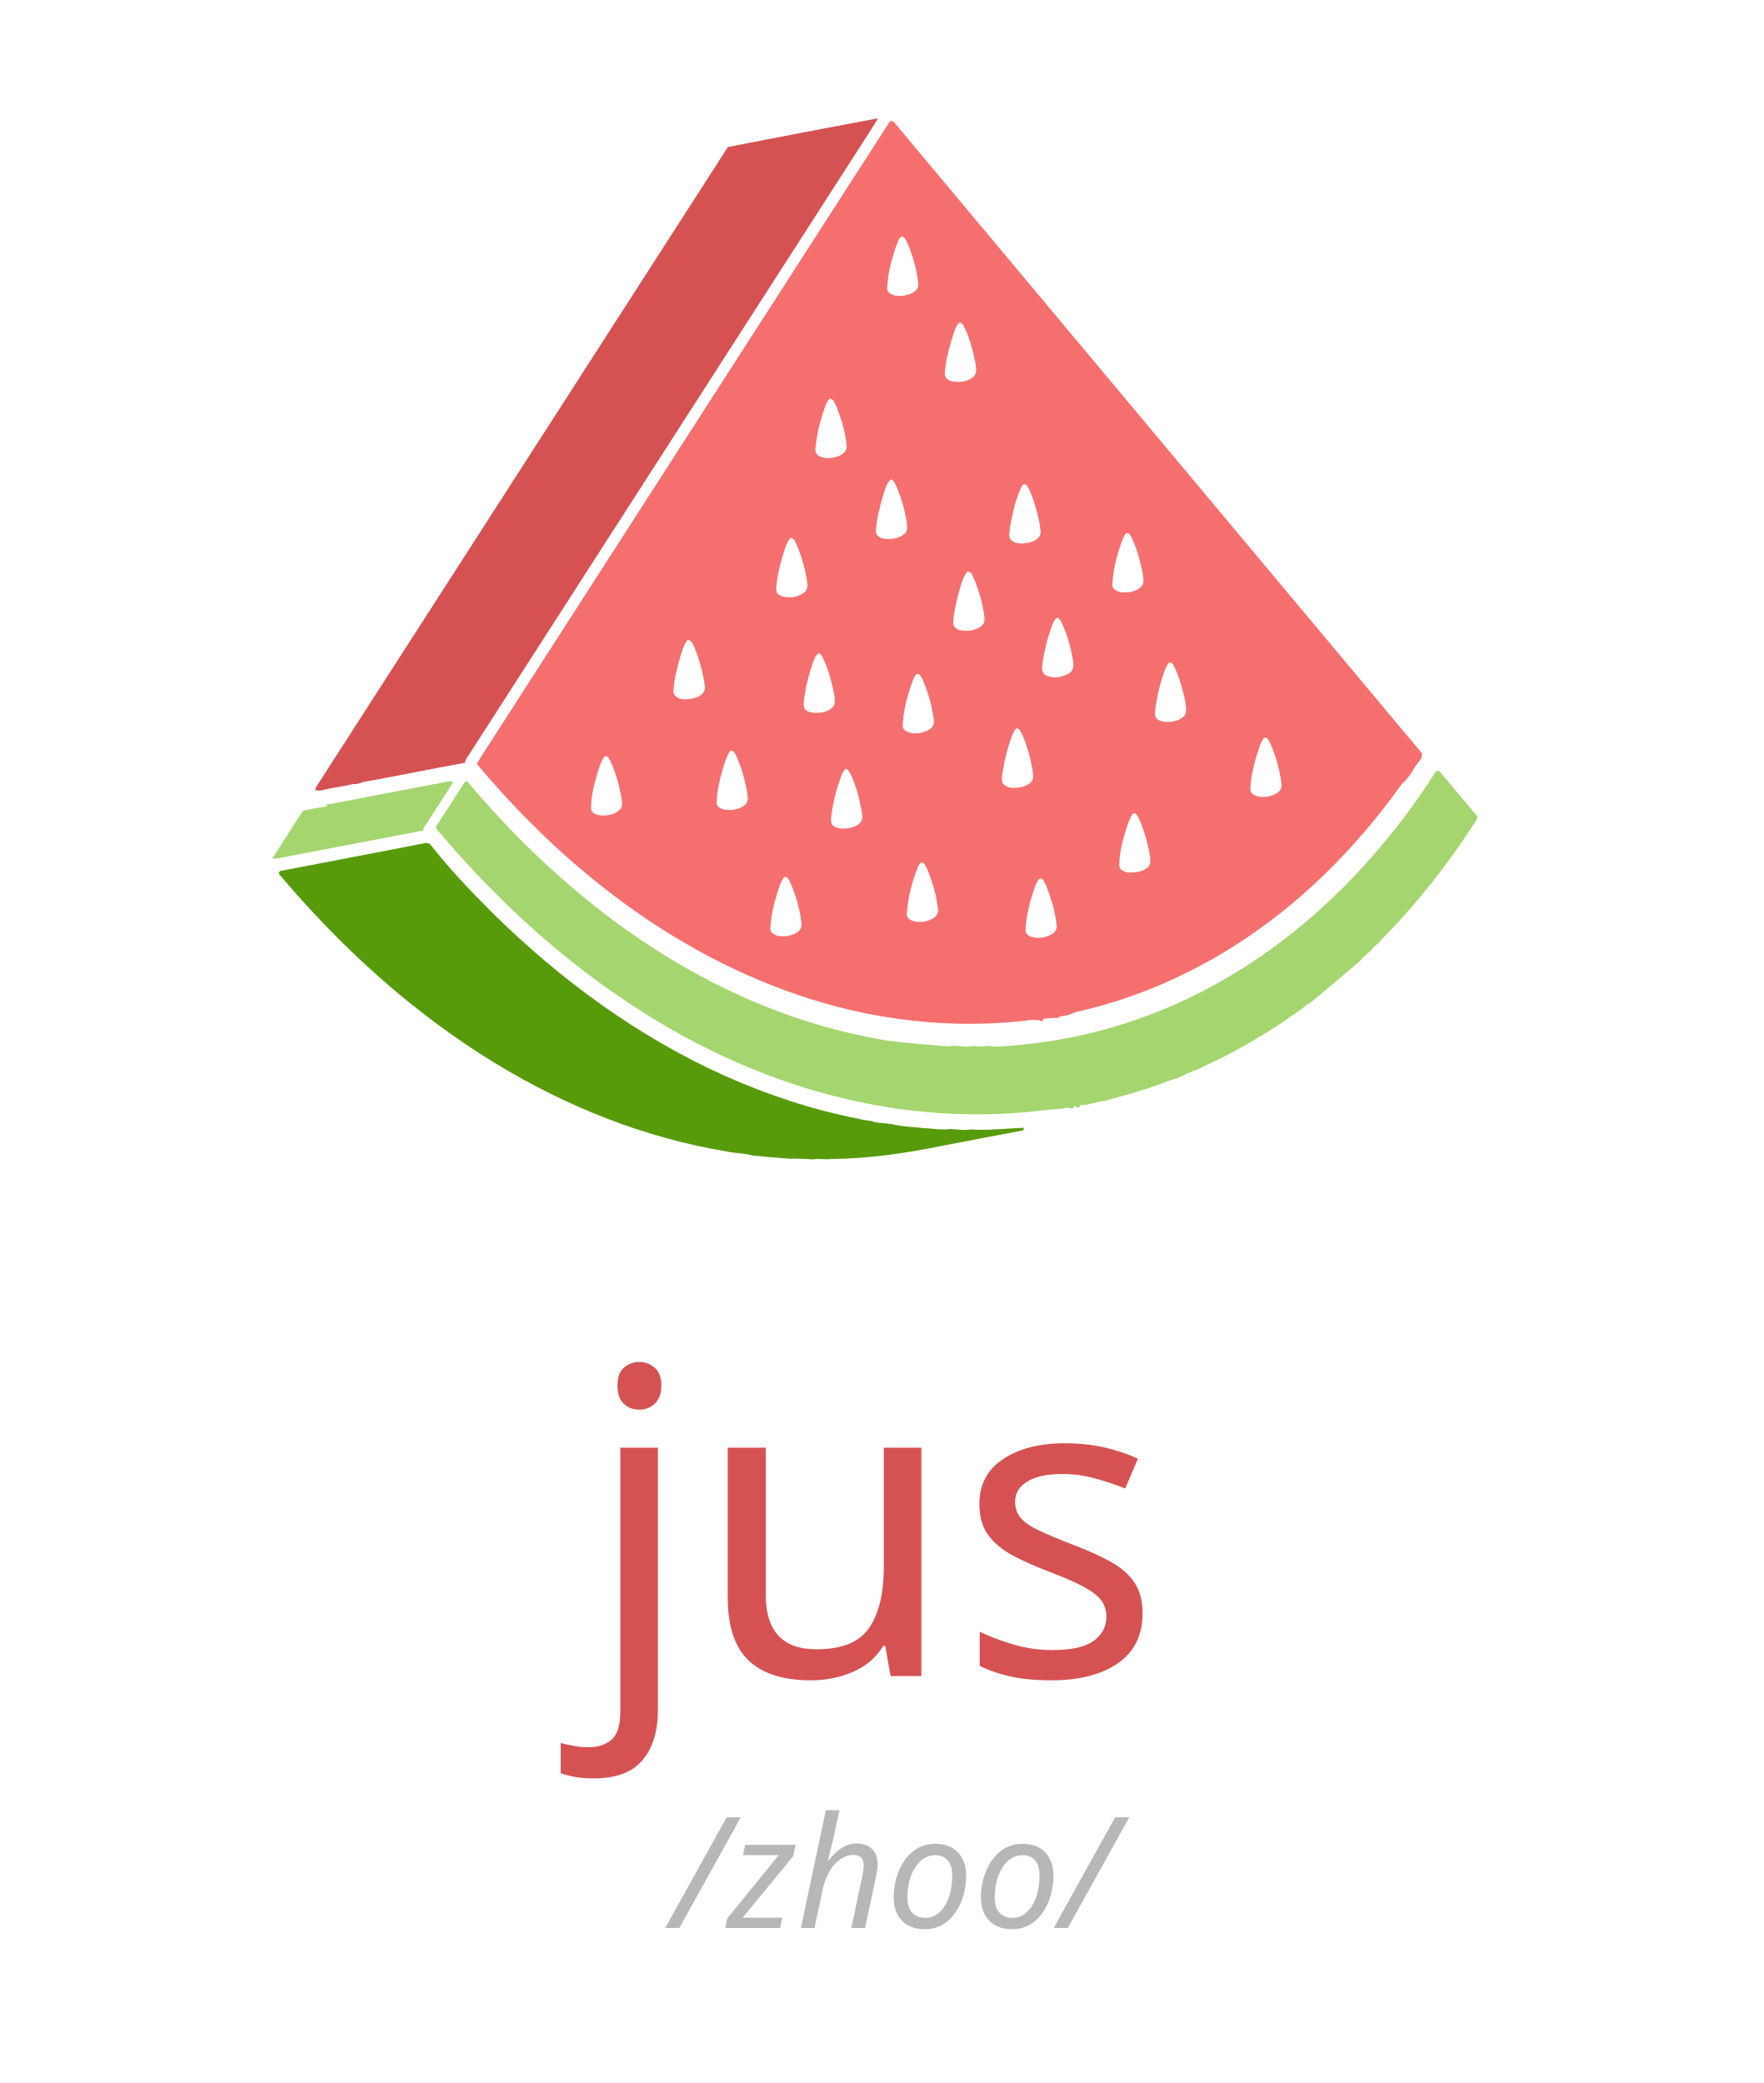
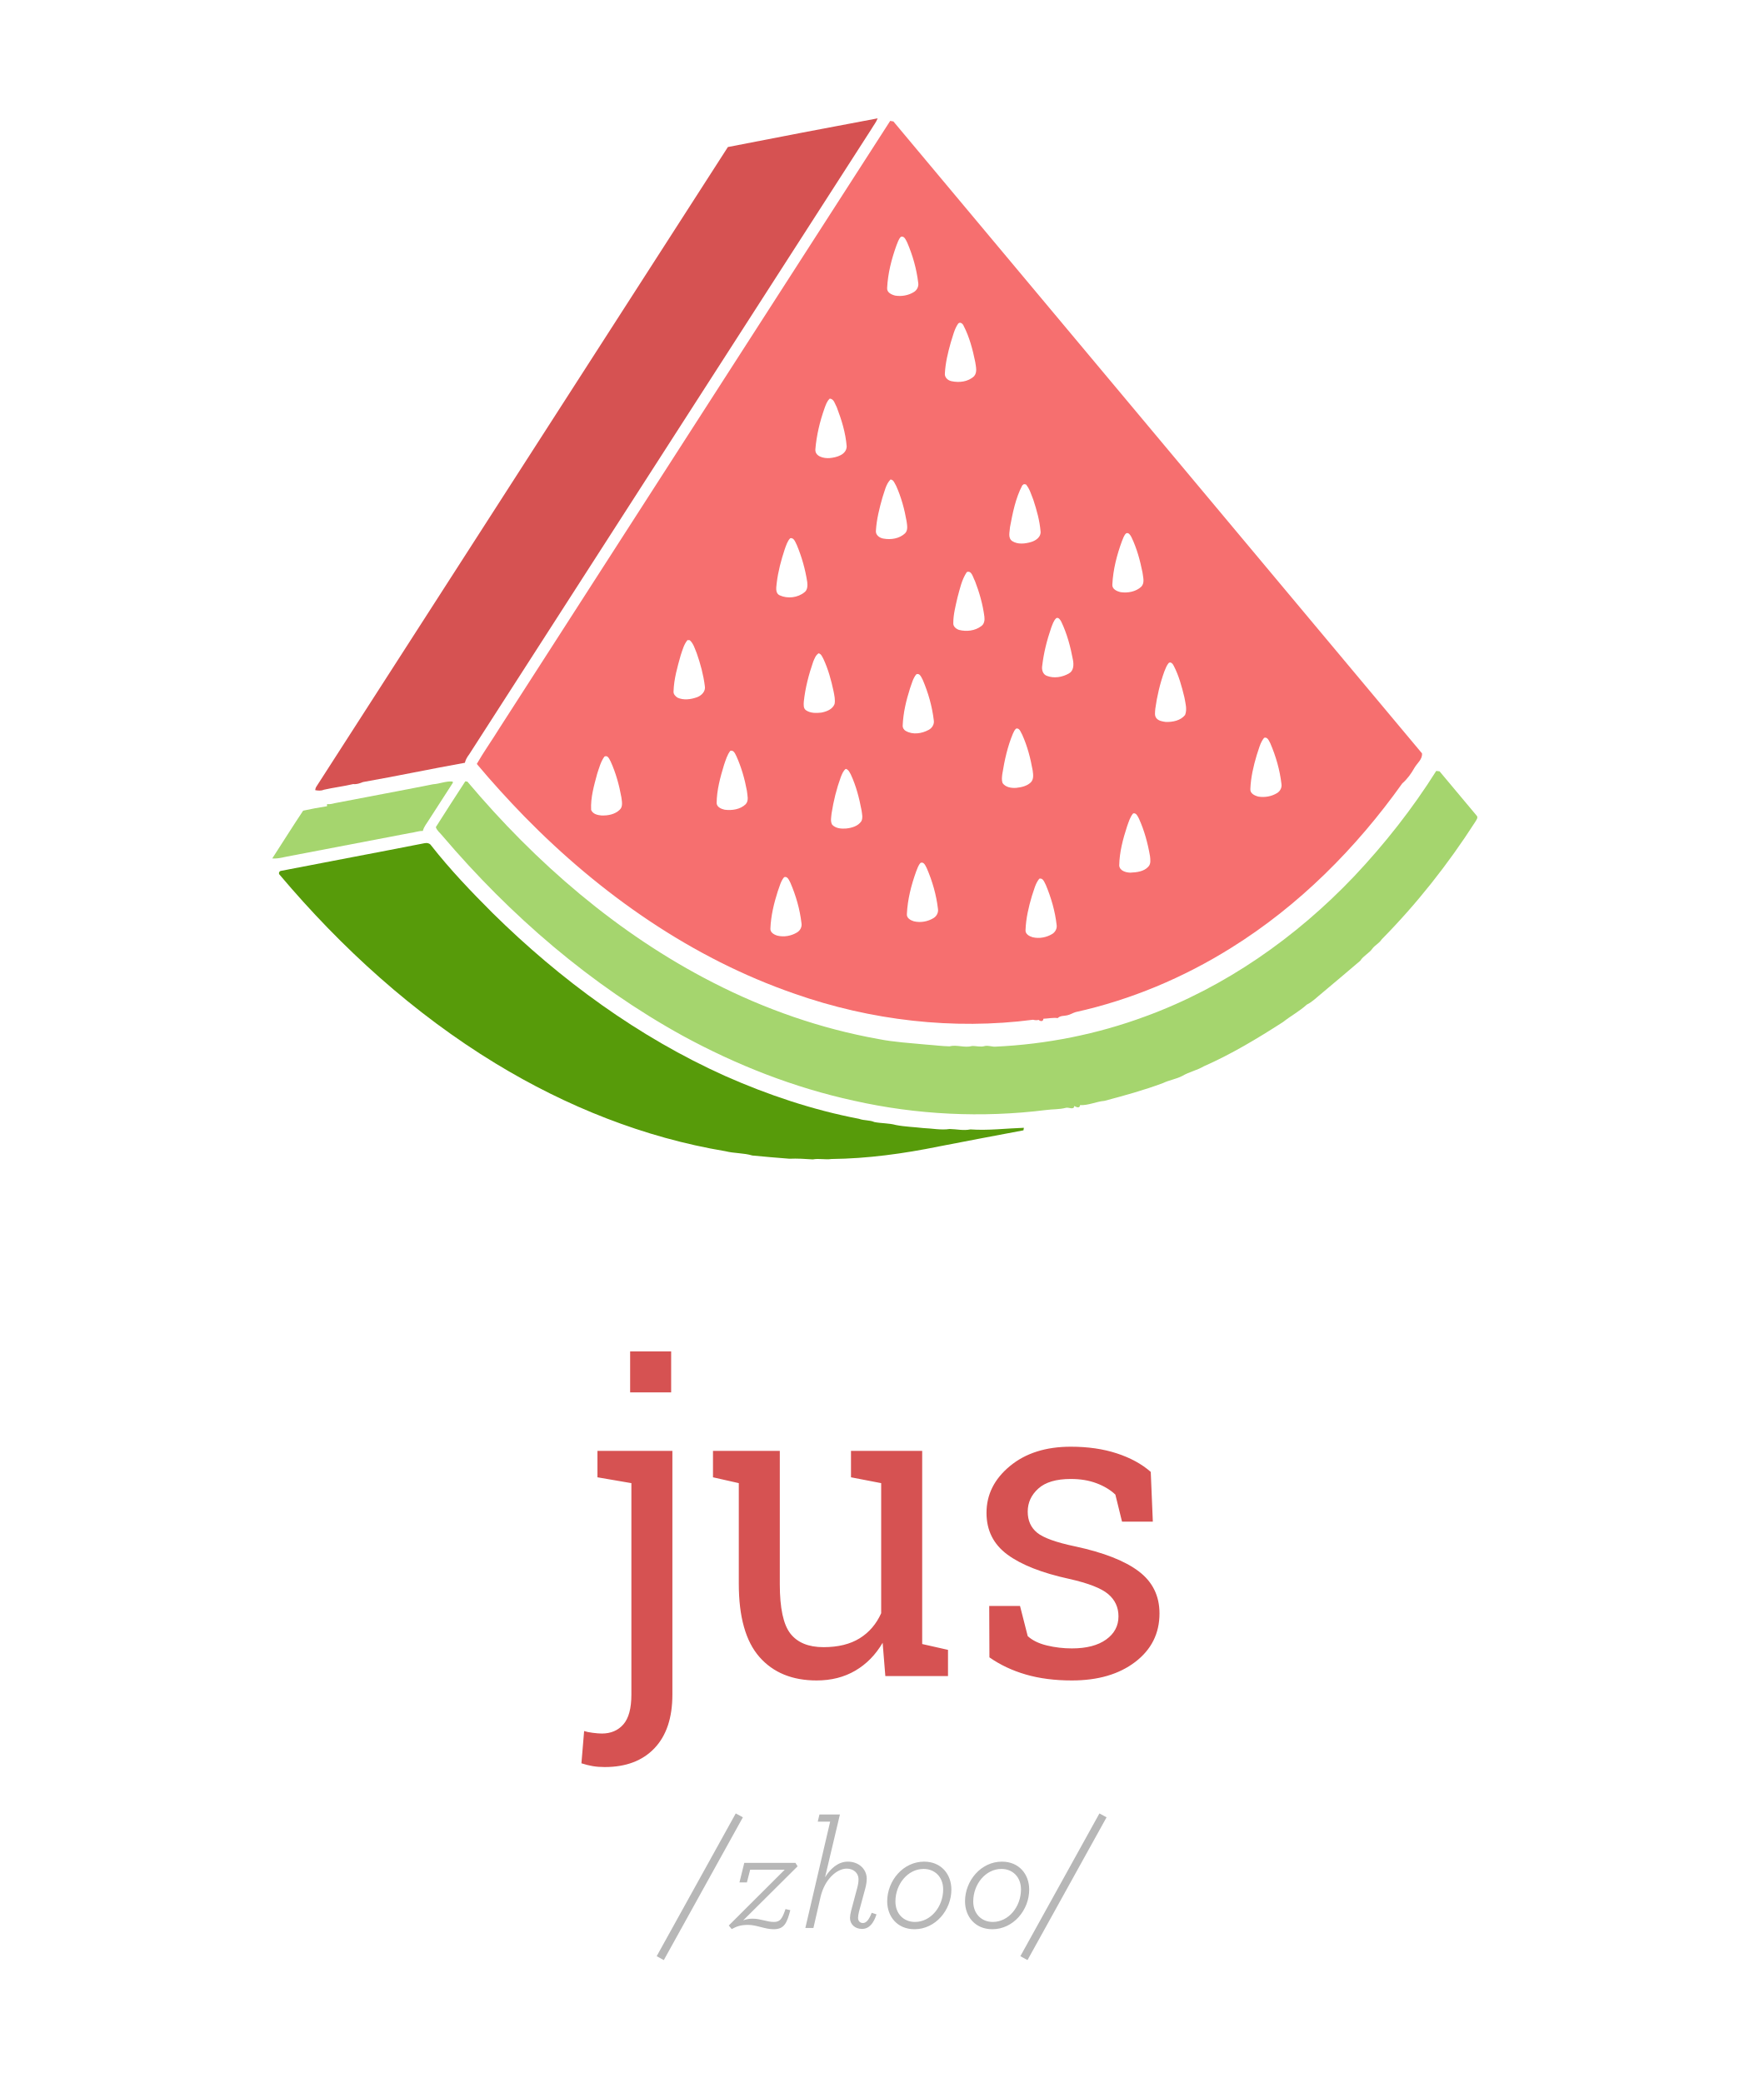
<svg xmlns="http://www.w3.org/2000/svg" width="182px" height="215px" viewBox="0 0 182 215" version="1.1">
  <defs />
  <g id="Page-1" stroke="none" stroke-width="1" fill="none" fill-rule="evenodd">
    <g id="logo">
      <circle id="Oval-4-Copy-3" stroke="#FFF2F2" stroke-width="6" cx="90" cy="93" r="81" />
      <polygon id="Triangle-1-Copy-3" fill="#FFFFFF" points="91.5 84.75 152.25 206.25 30.75 206.25 " />
      <rect id="Rectangle-2" stroke="#979797" fill="#FFFFFF" x="-8" y="-7" width="205" height="228" />
-       <text id="jus" font-family="Roboto Slab" font-size="44" font-weight="normal" fill="#D65252">
-         <tspan x="60.288" y="173">jus</tspan>
-       </text>
-       <text id="/zhoo/-copy-4" font-family="Archer" font-size="16" font-style="italic" font-weight="313" fill="#B7B7B7">
-         <tspan x="69.392" y="199">/zhoo/</tspan>
-       </text>
+       <path d="M69.397,174.912 C69.397,177.304 68.782,179.148 67.55,180.444 C66.318,181.741 64.606,182.389 62.415,182.389 C61.957,182.389 61.541,182.356 61.169,182.292 C60.797,182.228 60.41,182.131 60.009,182.002 L60.288,178.672 C60.489,178.743 60.782,178.804 61.169,178.854 C61.556,178.905 61.871,178.93 62.114,178.93 C63.045,178.93 63.786,178.615 64.338,177.984 C64.889,177.354 65.165,176.33 65.165,174.912 L65.165,153.084 L61.663,152.482 L61.663,149.754 L69.397,149.754 L69.397,174.912 Z M69.269,143.717 L65.036,143.717 L65.036,139.484 L69.269,139.484 L69.269,143.717 Z M91.097,169.562 C90.366,170.809 89.424,171.768 88.271,172.441 C87.118,173.115 85.79,173.451 84.286,173.451 C81.765,173.451 79.796,172.642 78.378,171.023 C76.96,169.405 76.251,166.884 76.251,163.461 L76.251,153.084 L73.587,152.482 L73.587,149.754 L76.251,149.754 L80.483,149.754 L80.483,163.504 C80.483,165.982 80.849,167.686 81.579,168.617 C82.31,169.548 83.448,170.014 84.995,170.014 C86.499,170.014 87.742,169.709 88.723,169.101 C89.704,168.492 90.445,167.629 90.946,166.512 L90.946,153.084 L87.831,152.482 L87.831,149.754 L90.946,149.754 L95.179,149.754 L95.179,169.691 L97.843,170.293 L97.843,173 L91.376,173 L91.097,169.562 Z M118.983,157.059 L115.804,157.059 L115.116,154.266 C114.601,153.779 113.952,153.388 113.172,153.095 C112.391,152.801 111.507,152.654 110.519,152.654 C109.015,152.654 107.897,152.984 107.167,153.643 C106.437,154.301 106.071,155.096 106.071,156.027 C106.071,156.944 106.394,157.667 107.038,158.197 C107.683,158.727 108.993,159.2 110.97,159.615 C113.906,160.245 116.09,161.101 117.522,162.183 C118.955,163.264 119.671,164.714 119.671,166.533 C119.671,168.596 118.837,170.264 117.168,171.539 C115.499,172.814 113.319,173.451 110.626,173.451 C108.864,173.451 107.282,173.247 105.878,172.839 C104.474,172.431 103.221,171.84 102.118,171.066 L102.097,165.76 L105.276,165.76 L106.071,168.875 C106.558,169.319 107.221,169.641 108.059,169.842 C108.896,170.042 109.752,170.143 110.626,170.143 C112.13,170.143 113.308,169.838 114.16,169.229 C115.012,168.621 115.438,167.822 115.438,166.834 C115.438,165.903 115.084,165.137 114.375,164.535 C113.666,163.934 112.323,163.411 110.347,162.967 C107.525,162.351 105.398,161.513 103.966,160.453 C102.534,159.393 101.817,157.961 101.817,156.156 C101.817,154.266 102.623,152.654 104.234,151.322 C105.846,149.99 107.94,149.324 110.519,149.324 C112.28,149.324 113.863,149.553 115.267,150.012 C116.67,150.47 117.838,151.107 118.769,151.924 L118.983,157.059 Z" id="jus" fill="#D65252" />
+       <path d="M68.512,202.312 L76.672,187.576 L75.936,187.176 L67.776,201.912 L68.512,202.312 Z M75.52,199.112 C76.016,198.84 76.448,198.68 77.2,198.68 C78.096,198.68 78.944,199.128 79.84,199.128 C80.944,199.128 81.216,198.504 81.568,197.16 L81.072,197.048 C80.72,198.072 80.512,198.376 79.872,198.376 C79.136,198.376 78.512,198.04 77.696,198.04 C77.344,198.04 77.024,198.088 76.704,198.216 L82.32,192.632 L82.096,192.28 L76.816,192.28 L76.32,194.296 L77.088,194.296 L77.424,192.984 L80.992,192.984 L75.216,198.744 L75.52,199.112 Z M83.12,199 L83.952,199 L84.688,195.8 C85.12,193.928 86.4,192.872 87.392,192.872 C88.08,192.872 88.592,193.32 88.608,193.928 C88.608,194.216 88.576,194.488 88.48,194.84 L87.84,197.24 C87.776,197.48 87.728,197.784 87.728,197.96 C87.728,198.632 88.256,199.096 88.96,199.096 C89.696,199.096 90.16,198.536 90.464,197.592 L89.968,197.432 C89.68,198.168 89.408,198.488 89.056,198.488 C88.768,198.488 88.56,198.28 88.56,197.96 C88.56,197.832 88.592,197.56 88.656,197.32 L89.296,194.952 C89.392,194.6 89.456,194.232 89.456,193.896 C89.44,192.904 88.624,192.152 87.504,192.152 C86.464,192.152 85.664,192.936 85.152,193.768 L86.688,187.288 L84.576,187.288 L84.4,188.024 L85.68,188.024 L83.12,199 Z M94.384,199.128 C96.544,199.128 98.192,197.16 98.192,195.032 C98.192,193.464 97.152,192.152 95.376,192.152 C93.216,192.152 91.568,194.12 91.568,196.248 C91.568,197.816 92.608,199.128 94.384,199.128 L94.384,199.128 Z M94.432,198.376 C93.28,198.376 92.416,197.544 92.416,196.264 C92.416,194.472 93.696,192.904 95.328,192.904 C96.48,192.904 97.344,193.736 97.344,195.016 C97.344,196.808 96.064,198.376 94.432,198.376 L94.432,198.376 Z M102.416,199.128 C104.576,199.128 106.224,197.16 106.224,195.032 C106.224,193.464 105.184,192.152 103.408,192.152 C101.248,192.152 99.6,194.12 99.6,196.248 C99.6,197.816 100.64,199.128 102.416,199.128 L102.416,199.128 Z M102.464,198.376 C101.312,198.376 100.448,197.544 100.448,196.264 C100.448,194.472 101.728,192.904 103.36,192.904 C104.512,192.904 105.376,193.736 105.376,195.016 C105.376,196.808 104.096,198.376 102.464,198.376 L102.464,198.376 Z M106.048,202.312 L114.208,187.576 L113.472,187.176 L105.312,201.912 L106.048,202.312 Z" id="/zhoo/-copy-4" fill="#B7B7B7" />
      <g id="Group-Copy-5" transform="translate(91.41711, 66.13729) rotate(5) translate(-91.41711, -66.13729) translate(29, 12)">
        <g id="Group">
          <path d="M41.745,4.79 C46.786,3.338 51.832,1.902 56.885,0.493 C56.772,0.904 56.524,1.258 56.346,1.642 C44.431,24.284 32.521,46.929 20.607,69.57 C20.431,69.848 20.289,70.141 20.243,70.47 C16.798,71.405 13.386,72.442 9.94,73.368 C9.629,73.522 9.316,73.675 8.958,73.662 C7.975,73.988 6.958,74.197 5.973,74.514 C5.707,74.662 5.398,74.656 5.104,74.631 C5.101,74.475 5.139,74.33 5.221,74.197 C17.404,51.066 29.565,27.922 41.745,4.79 L41.745,4.79 Z" id="Shape" fill="#D65252" />
          <path d="M58.199,0.641 C58.282,0.65 58.45,0.664 58.534,0.671 C78.548,20.742 98.549,40.823 118.567,60.891 C118.681,61.493 118.156,61.94 117.922,62.441 C117.642,63.067 117.287,63.665 116.807,64.16 C112.647,71.233 107.281,77.659 100.71,82.595 C96.063,86.104 90.835,88.861 85.284,90.61 C84.989,90.726 84.738,90.934 84.433,91.02 C84.111,91.128 83.73,91.099 83.498,91.386 C82.993,91.371 82.521,91.519 82.025,91.585 C82.046,91.899 81.73,91.894 81.543,91.742 C81.357,91.819 81.164,91.812 80.974,91.78 C72.865,93.566 64.29,93.316 56.23,91.253 C45.323,88.527 35.35,82.749 26.848,75.46 C25.001,73.864 23.204,72.209 21.479,70.48 C22.087,69.165 22.83,67.91 23.479,66.614 C35.058,44.626 46.615,22.627 58.199,0.641 L58.199,0.641 Z M60.337,12.466 C60.119,12.735 60.056,13.087 59.956,13.409 C59.576,14.854 59.329,16.352 59.387,17.851 C59.39,18.328 59.913,18.506 60.304,18.563 C60.958,18.606 61.634,18.425 62.166,18.032 C62.47,17.813 62.637,17.414 62.538,17.046 C62.244,15.628 61.72,14.256 61.035,12.984 C60.879,12.753 60.682,12.305 60.337,12.466 L60.337,12.466 Z M67.014,20.872 C66.659,21.484 66.583,22.207 66.42,22.886 C66.219,23.946 66.054,25.027 66.092,26.11 C66.079,26.514 66.448,26.804 66.821,26.852 C67.635,26.96 68.557,26.778 69.12,26.14 C69.438,25.7 69.219,25.138 69.11,24.666 C68.738,23.417 68.297,22.168 67.599,21.063 C67.499,20.853 67.21,20.636 67.014,20.872 L67.014,20.872 Z M54.029,30.792 C53.668,32.189 53.452,33.637 53.459,35.082 C53.473,35.844 54.433,35.96 55.013,35.856 C55.709,35.732 56.701,35.369 56.653,34.508 C56.426,33.129 55.889,31.816 55.281,30.566 C55.067,30.262 54.93,29.735 54.486,29.74 C54.217,30.029 54.129,30.424 54.029,30.792 L54.029,30.792 Z M75.211,36.789 C75.172,36.824 75.094,36.898 75.057,36.933 C74.477,38.324 74.319,39.845 74.171,41.332 C74.192,41.806 74.024,42.431 74.5,42.738 C75.12,43.078 75.882,42.912 76.508,42.663 C76.972,42.472 77.475,42.042 77.348,41.478 C77.159,40.39 76.765,39.351 76.335,38.34 C76.066,37.81 75.856,37.226 75.428,36.8 C75.375,36.798 75.266,36.791 75.211,36.789 L75.211,36.789 Z M61.459,37.51 C61.017,38.047 60.957,38.792 60.788,39.448 C60.572,40.586 60.382,41.744 60.416,42.904 C60.403,43.366 60.876,43.636 61.283,43.654 C62.048,43.723 62.901,43.513 63.43,42.925 C63.729,42.579 63.582,42.093 63.495,41.695 C63.165,40.454 62.72,39.233 62.091,38.111 C61.919,37.884 61.792,37.51 61.459,37.51 L61.459,37.51 Z M86.162,40.933 C85.959,41.161 85.902,41.477 85.809,41.76 C85.407,43.241 85.15,44.777 85.21,46.315 C85.211,46.793 85.733,46.969 86.124,47.026 C86.87,47.073 87.691,46.849 88.207,46.279 C88.548,45.842 88.298,45.28 88.201,44.805 C87.844,43.582 87.402,42.372 86.748,41.275 C86.626,41.087 86.415,40.779 86.162,40.933 L86.162,40.933 Z M51.667,44.46 C51.403,44.79 51.325,45.222 51.212,45.619 C50.938,46.781 50.727,47.967 50.689,49.163 C50.69,49.6 50.589,50.221 51.103,50.419 C51.943,50.719 52.986,50.509 53.628,49.878 C53.931,49.607 53.888,49.161 53.817,48.802 C53.503,47.517 53.031,46.27 52.417,45.1 C52.246,44.841 52.051,44.317 51.667,44.46 L51.667,44.46 Z M70.132,46.349 C69.676,47.18 69.569,48.147 69.4,49.067 C69.284,49.945 69.123,50.833 69.205,51.723 C69.213,52.068 69.55,52.289 69.854,52.362 C70.638,52.492 71.509,52.316 72.107,51.772 C72.408,51.527 72.419,51.102 72.339,50.753 C72.064,49.515 71.609,48.32 71.051,47.186 C70.827,46.874 70.621,46.088 70.132,46.349 L70.132,46.349 Z M79.748,50.277 C79.489,50.563 79.415,50.963 79.309,51.323 C78.986,52.623 78.768,53.955 78.73,55.294 C78.692,55.697 78.865,56.181 79.293,56.294 C80.059,56.519 80.915,56.296 81.554,55.844 C82.019,55.528 81.971,54.913 81.842,54.437 C81.471,53.105 80.999,51.787 80.291,50.594 C80.179,50.423 79.977,50.143 79.748,50.277 L79.748,50.277 Z M91.699,53.893 C91.51,54.166 91.432,54.499 91.331,54.812 C90.998,56.084 90.808,57.392 90.744,58.706 C90.753,59.034 90.695,59.434 90.96,59.683 C91.219,59.927 91.595,59.949 91.93,59.965 C92.645,59.928 93.444,59.702 93.862,59.076 C94.044,58.47 93.786,57.846 93.631,57.263 C93.265,56.179 92.87,55.086 92.25,54.116 C92.147,53.935 91.896,53.677 91.699,53.893 L91.699,53.893 Z M42.024,55.857 C41.695,56.33 41.604,56.921 41.467,57.47 C41.232,58.712 40.982,59.971 41.055,61.243 C41.048,61.533 41.29,61.739 41.524,61.863 C42.177,62.088 42.891,61.925 43.501,61.65 C43.962,61.444 44.38,60.953 44.223,60.419 C43.981,59.289 43.581,58.197 43.107,57.145 C42.868,56.689 42.68,56.151 42.256,55.838 C42.197,55.841 42.082,55.851 42.024,55.857 L42.024,55.857 Z M55.627,56.03 C55.347,56.248 55.255,56.613 55.148,56.937 C54.805,58.305 54.567,59.709 54.54,61.122 C54.549,61.436 54.538,61.846 54.866,62.014 C55.344,62.271 55.926,62.207 56.437,62.104 C56.961,61.958 57.559,61.672 57.724,61.106 C57.775,60.655 57.623,60.216 57.504,59.791 C57.164,58.681 56.758,57.581 56.177,56.573 C56.03,56.363 55.909,56.069 55.627,56.03 L55.627,56.03 Z M65.872,57.301 C65.556,57.735 65.482,58.299 65.343,58.809 C65.058,60.077 64.86,61.38 64.922,62.682 C64.922,62.922 65.083,63.146 65.304,63.236 C66.053,63.579 66.95,63.36 67.616,62.924 C67.966,62.712 68.183,62.283 68.071,61.876 C67.776,60.458 67.252,59.088 66.568,57.815 C66.412,57.588 66.214,57.135 65.872,57.301 L65.872,57.301 Z M102.191,60.716 C101.824,61.257 101.748,61.941 101.588,62.564 C101.348,63.725 101.183,64.911 101.239,66.1 C101.242,66.576 101.765,66.755 102.156,66.812 C102.81,66.854 103.489,66.674 104.018,66.281 C104.325,66.062 104.489,65.663 104.389,65.295 C104.099,63.875 103.569,62.506 102.886,61.233 C102.731,61.002 102.536,60.553 102.191,60.716 L102.191,60.716 Z M76.635,61.98 C76.461,62.122 76.404,62.352 76.326,62.551 C75.886,63.933 75.703,65.373 75.599,66.813 C75.59,67.113 75.578,67.435 75.709,67.716 C76.053,68.133 76.663,68.169 77.159,68.088 C77.683,67.985 78.245,67.811 78.605,67.395 C78.9,67.044 78.783,66.552 78.69,66.148 C78.356,64.911 77.924,63.688 77.294,62.57 C77.124,62.344 76.985,61.906 76.635,61.98 L76.635,61.98 Z M47.429,66.848 C47.138,67.295 47.043,67.833 46.909,68.343 C46.633,69.66 46.384,71.007 46.492,72.357 C46.554,72.77 47.026,72.911 47.38,72.959 C48.13,72.989 48.974,72.796 49.486,72.206 C49.804,71.796 49.573,71.263 49.492,70.814 C49.161,69.618 48.713,68.445 48.107,67.361 C47.953,67.124 47.78,66.723 47.429,66.848 L47.429,66.848 Z M59.46,67.668 C59.212,67.897 59.122,68.235 59.026,68.546 C58.689,69.795 58.489,71.08 58.402,72.37 C58.402,72.757 58.327,73.198 58.565,73.533 C58.95,73.881 59.517,73.88 60.002,73.804 C60.59,73.695 61.235,73.46 61.538,72.903 C61.676,72.54 61.535,72.15 61.455,71.791 C61.108,70.552 60.676,69.326 60.031,68.206 C59.889,67.991 59.74,67.713 59.46,67.668 L59.46,67.668 Z M34.535,68.576 C34.203,69.129 34.095,69.782 33.946,70.403 C33.726,71.645 33.47,72.916 33.648,74.181 C33.851,74.586 34.348,74.661 34.755,74.659 C35.415,74.626 36.129,74.434 36.579,73.915 C36.915,73.558 36.732,73.028 36.644,72.608 C36.309,71.373 35.856,70.158 35.228,69.041 C35.068,68.816 34.878,68.356 34.535,68.576 L34.535,68.576 Z M89.41,69.662 C89.117,70.069 89.029,70.577 88.9,71.05 C88.589,72.393 88.346,73.773 88.446,75.156 C88.549,75.693 89.195,75.81 89.654,75.78 C90.298,75.693 91.025,75.559 91.446,75.008 C91.699,74.698 91.598,74.266 91.526,73.908 C91.18,72.597 90.71,71.311 90.041,70.131 C89.9,69.919 89.726,69.561 89.41,69.662 L89.41,69.662 Z M68,76.656 C67.781,76.922 67.717,77.277 67.616,77.599 C67.236,79.044 66.989,80.542 67.049,82.041 C67.044,82.469 67.489,82.66 67.842,82.732 C68.537,82.833 69.263,82.636 69.827,82.221 C70.13,82 70.296,81.603 70.197,81.232 C69.905,79.815 69.378,78.444 68.691,77.172 C68.54,76.943 68.343,76.491 68,76.656 L68,76.656 Z M80.343,77.226 C79.977,77.769 79.899,78.45 79.739,79.074 C79.501,80.235 79.333,81.421 79.391,82.608 C79.384,83.037 79.829,83.229 80.185,83.301 C80.877,83.403 81.605,83.204 82.17,82.79 C82.474,82.568 82.639,82.171 82.54,81.801 C82.258,80.415 81.74,79.081 81.088,77.83 C80.917,77.581 80.726,77.063 80.343,77.226 L80.343,77.226 Z M54.096,79.361 C53.78,79.797 53.716,80.363 53.569,80.872 C53.282,82.139 53.087,83.441 53.146,84.744 C53.14,85.173 53.585,85.365 53.94,85.435 C54.632,85.538 55.36,85.34 55.923,84.924 C56.23,84.705 56.394,84.307 56.295,83.938 C56.004,82.518 55.476,81.15 54.791,79.877 C54.637,79.647 54.439,79.198 54.096,79.361 L54.096,79.361 Z" id="Shape" fill="#F66F6F" />
          <path d="M120.189,62.568 C120.275,62.571 120.446,62.577 120.533,62.58 C121.934,63.98 123.328,65.391 124.733,66.79 C124.967,66.983 124.735,67.271 124.647,67.476 C122.241,72.052 119.384,76.409 116.093,80.384 C115.89,80.785 115.486,81.014 115.243,81.383 C114.941,81.918 114.364,82.225 114.082,82.774 C112.893,84 111.671,85.195 110.47,86.411 C109.983,86.873 109.562,87.412 108.984,87.761 C108.296,88.51 107.442,89.06 106.711,89.754 C104.233,91.675 101.685,93.531 98.932,95.042 C98.277,95.509 97.488,95.74 96.832,96.209 C96.229,96.598 95.519,96.756 94.907,97.121 C93.004,98.03 91.017,98.765 89.037,99.48 C88.197,99.628 87.437,100.101 86.574,100.137 C86.569,100.513 86.202,100.374 85.982,100.278 C85.999,100.733 85.419,100.433 85.142,100.54 C84.479,100.78 83.796,100.789 83.112,100.947 C76.603,102.344 69.86,102.606 63.265,101.715 C56.997,100.915 50.878,99.105 45.091,96.577 C35.197,92.202 26.283,85.772 18.592,78.182 C18.339,77.913 17.974,77.697 17.836,77.347 C18.694,75.683 19.572,74.026 20.453,72.374 C20.508,72.377 20.615,72.381 20.669,72.382 C28.441,80.126 37.517,86.694 47.706,90.828 C53.311,93.111 59.236,94.615 65.264,95.156 C66.911,95.338 68.57,95.275 70.223,95.296 C71.02,95.278 71.821,95.321 72.615,95.267 C73.362,95.001 74.188,95.316 74.934,95.031 C75.366,94.971 75.826,95.091 76.243,94.918 C76.591,94.804 76.964,94.937 77.322,94.889 C82.566,94.19 87.705,92.692 92.492,90.426 C100.406,86.72 107.265,80.963 112.701,74.139 C115.554,70.531 118.087,66.662 120.189,62.568 L120.189,62.568 Z" id="Shape" fill="#A5D56E" />
          <path d="M19.159,72.509 L19.185,72.637 C18.486,73.949 17.798,75.27 17.102,76.585 C16.901,77.003 16.609,77.385 16.533,77.856 C16.067,77.887 15.648,78.11 15.195,78.196 C11.213,79.322 7.231,80.453 3.25,81.584 C2.602,81.743 1.977,82.032 1.299,82.038 C2.217,80.31 3.105,78.564 4.045,76.849 C4.841,76.602 5.644,76.374 6.455,76.178 C6.454,76.122 6.448,76.01 6.447,75.955 C6.718,75.972 6.971,75.882 7.223,75.794 C10.538,74.845 13.859,73.929 17.167,72.964 C17.845,72.86 18.464,72.5 19.159,72.509 Z" id="Shape" fill="#A5D56E" />
          <path d="M16.797,79.107 C17.041,79.025 17.358,79.052 17.52,79.275 C19.677,81.579 22.046,83.658 24.46,85.682 C32.019,91.934 40.548,97.108 49.827,100.335 C54.41,101.902 59.162,103.045 63.972,103.533 C64.499,103.683 65.058,103.55 65.58,103.727 C66.321,103.808 67.076,103.7 67.815,103.838 C68.755,103.938 69.704,103.877 70.648,103.906 C71.559,103.858 72.488,103.98 73.384,103.764 C74.093,103.715 74.82,103.83 75.513,103.62 C77.362,103.59 79.17,103.195 81.002,102.972 C80.998,103.038 80.989,103.169 80.981,103.237 C78.135,104.03 75.289,104.84 72.448,105.651 C68.871,106.712 65.213,107.549 61.499,107.913 C60.871,108.062 60.212,107.946 59.586,108.122 C58.779,108.139 57.97,108.157 57.169,108.263 C55.891,108.28 54.61,108.276 53.332,108.265 C52.412,108.074 51.463,108.217 50.541,108.067 C42.051,107.406 33.742,104.892 26.115,101.114 C17.231,96.715 9.236,90.64 2.215,83.658 C2.051,83.533 2.118,83.28 2.312,83.236 C7.136,81.846 11.976,80.504 16.797,79.107 L16.797,79.107 Z" id="Shape" fill="#579B0A" />
        </g>
      </g>
    </g>
  </g>
</svg>
